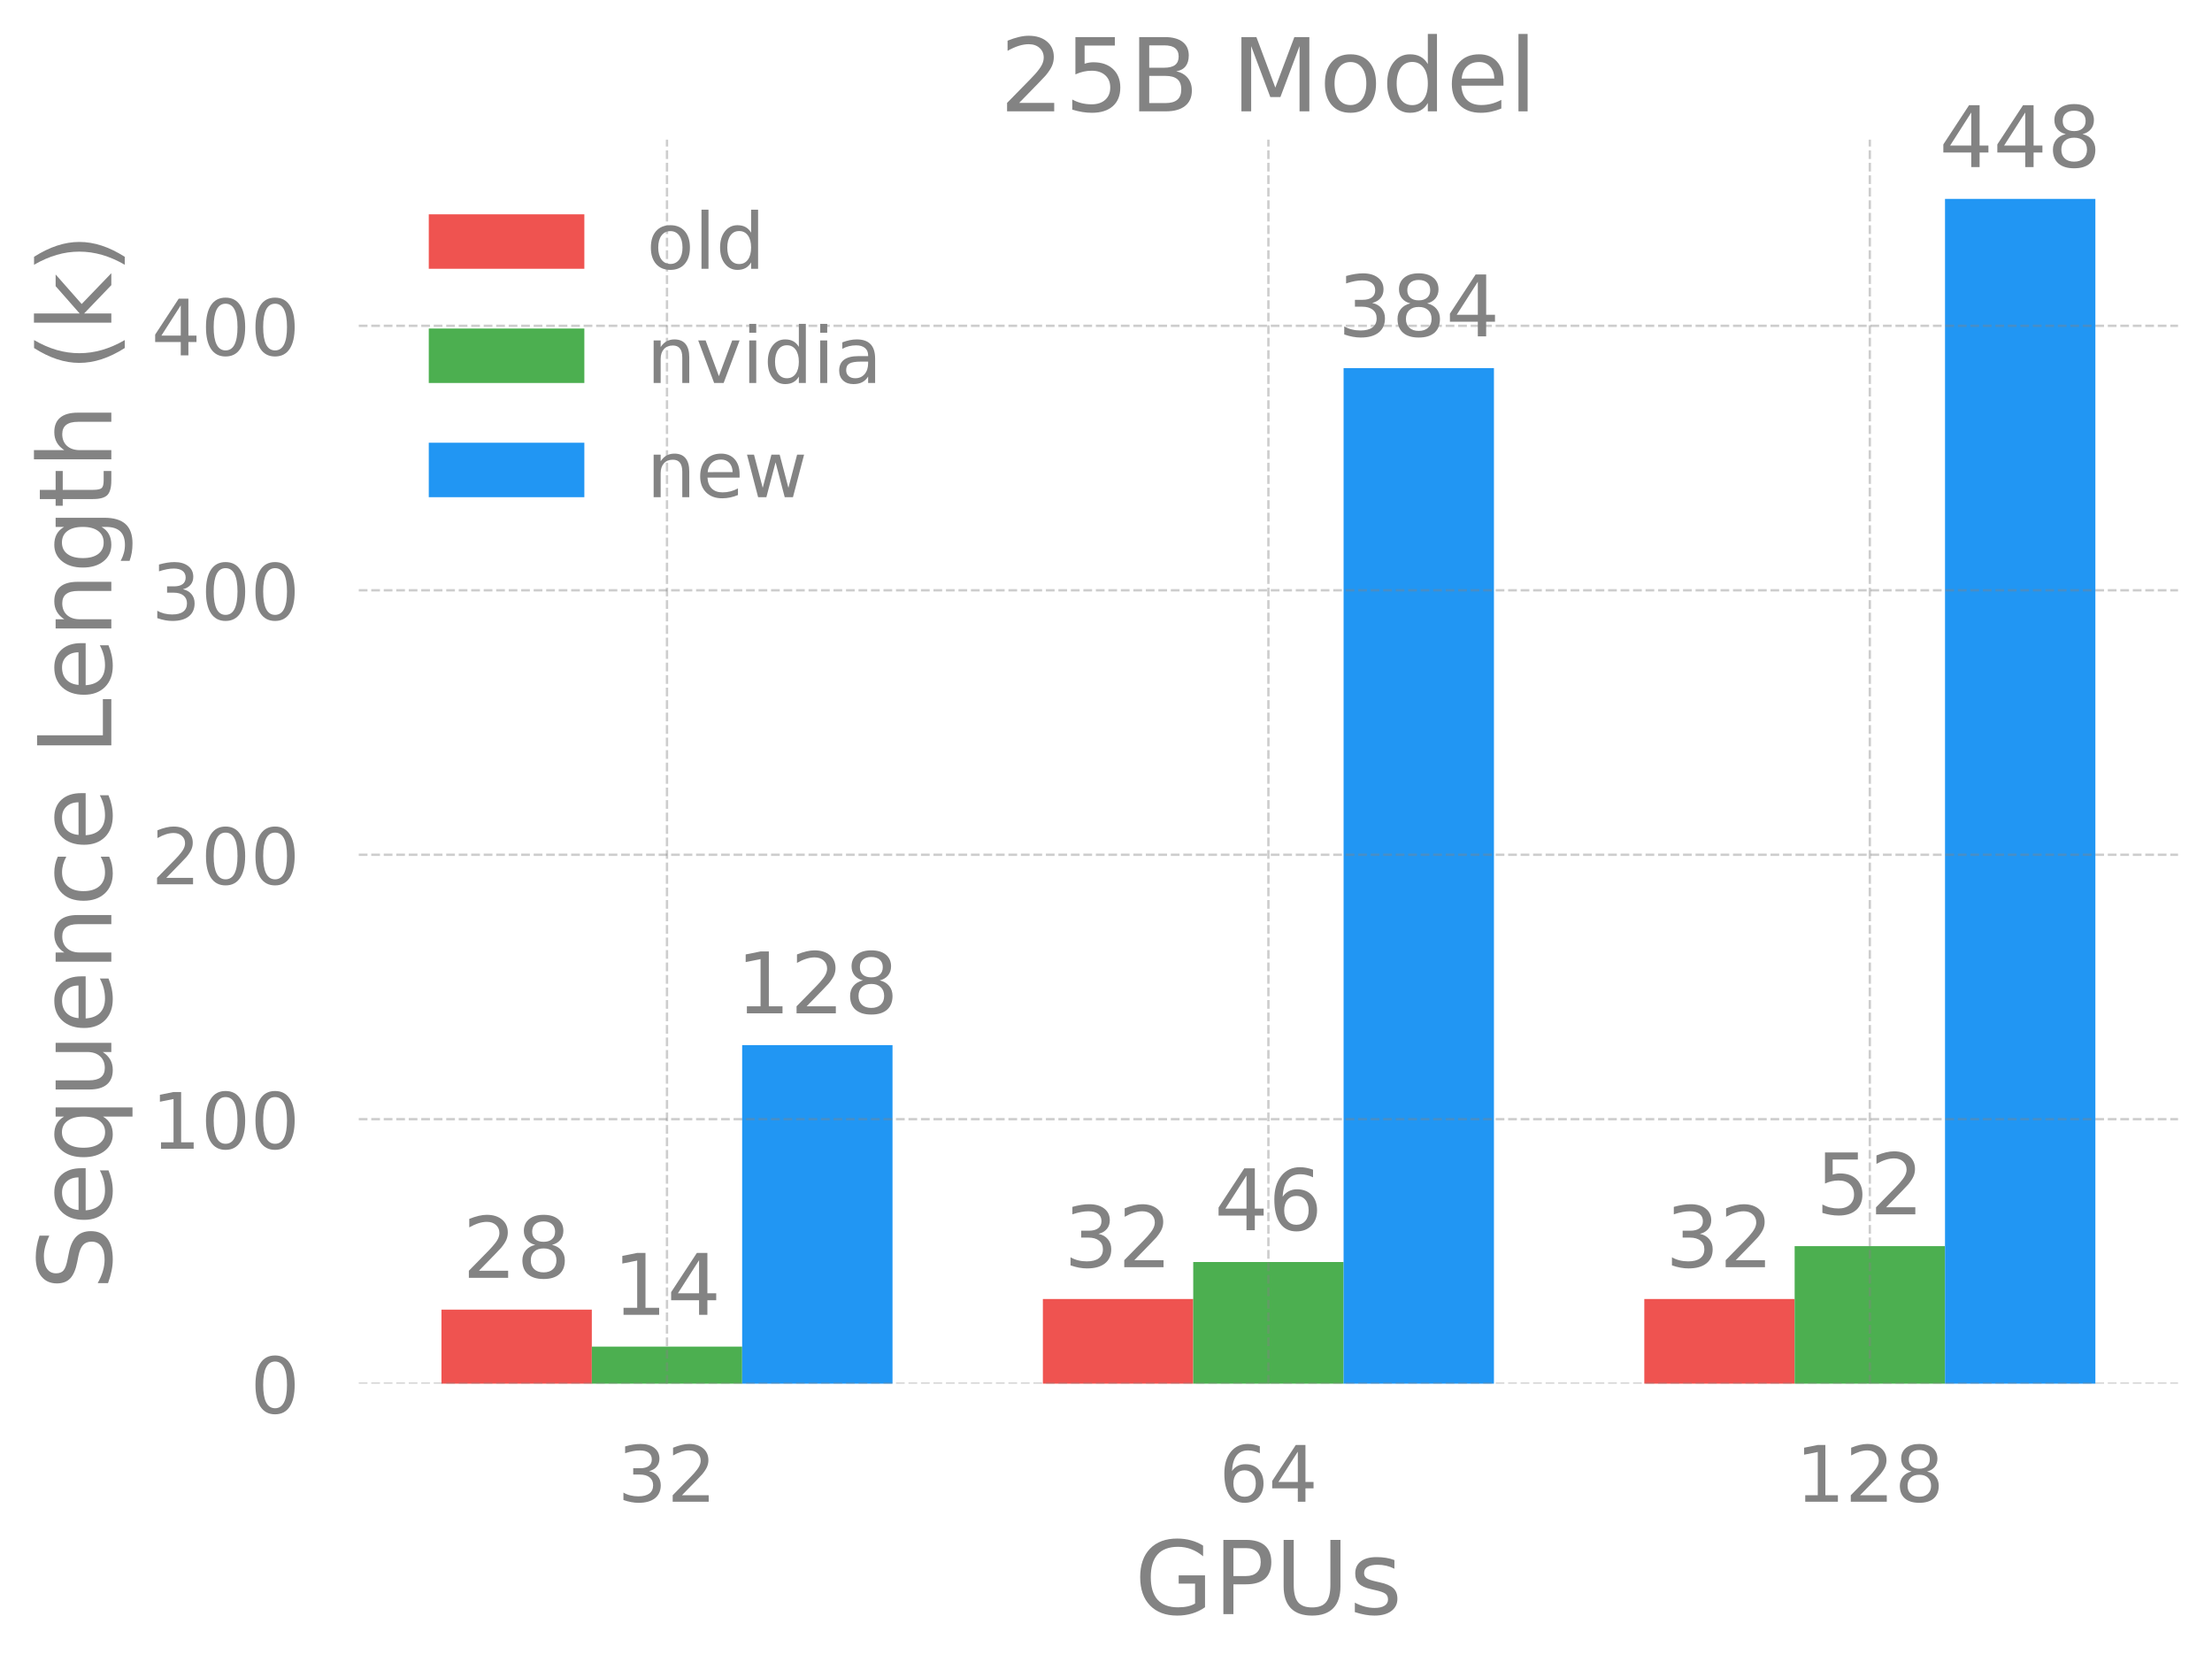
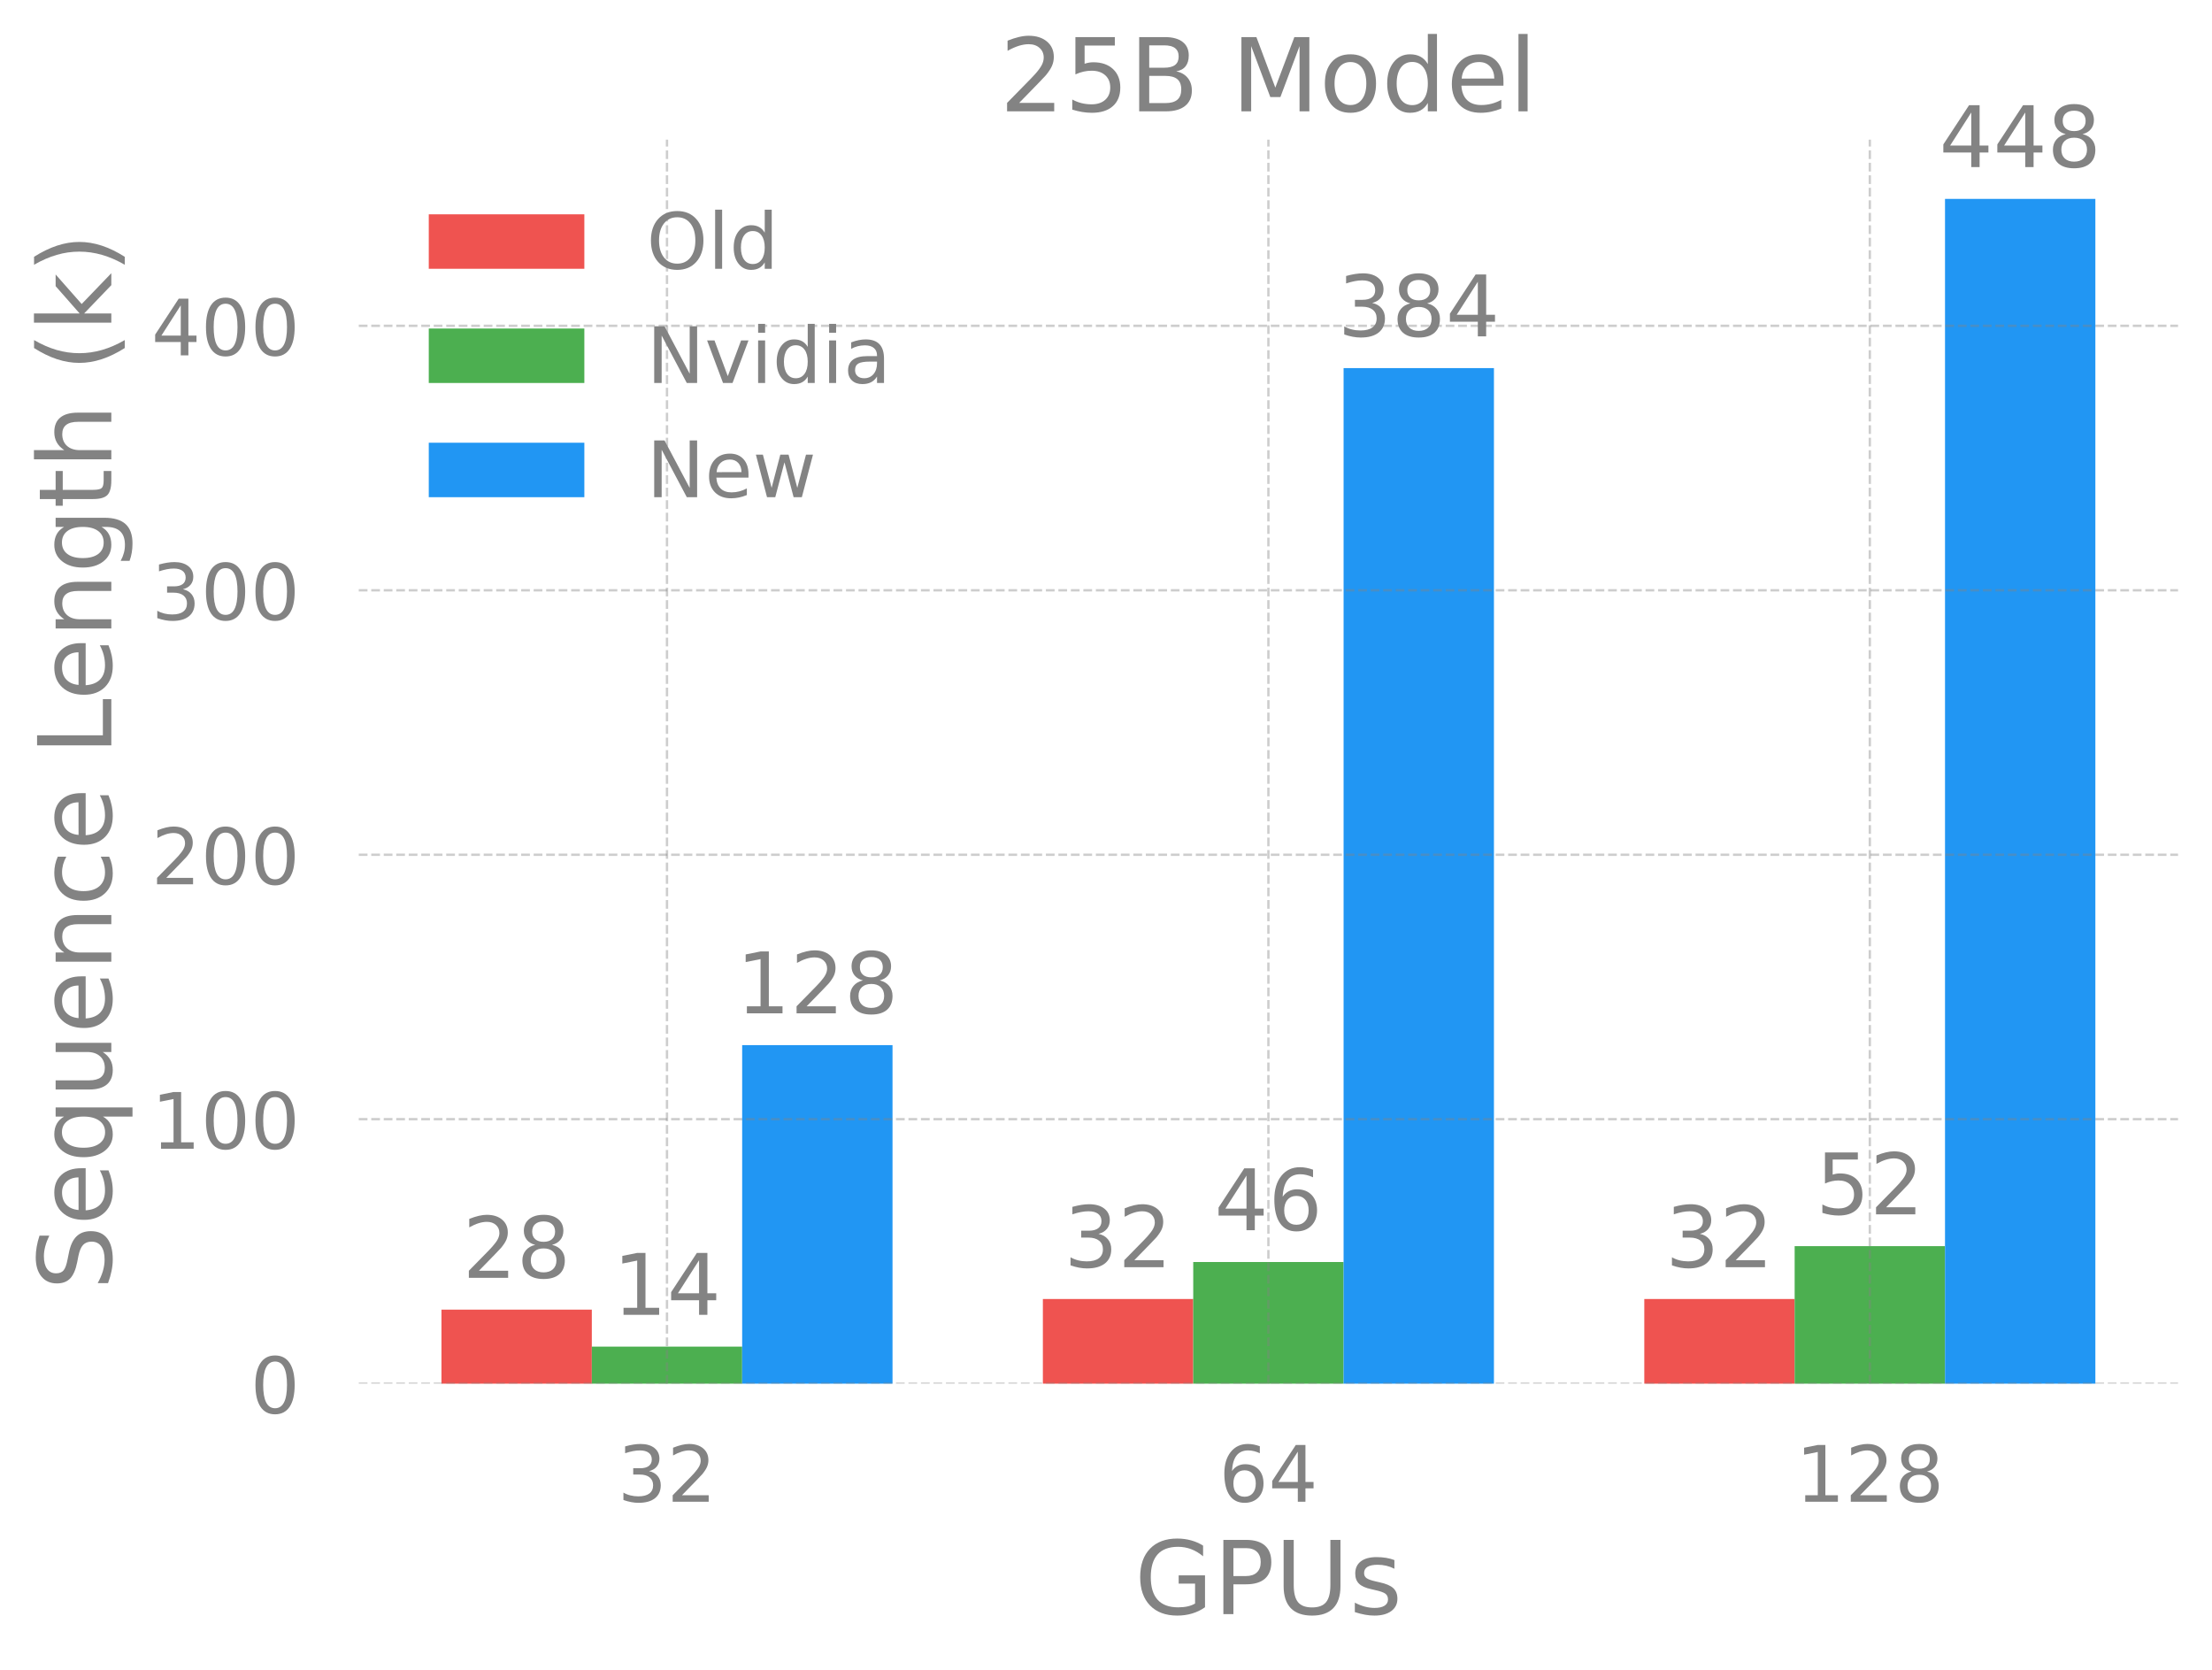
<svg xmlns="http://www.w3.org/2000/svg" xmlns:xlink="http://www.w3.org/1999/xlink" width="469.2pt" height="354pt" viewBox="0 0 469.2 354" version="1.1">
  <defs>
    <style type="text/css">*{stroke-linejoin: round; stroke-linecap: butt}</style>
  </defs>
  <g id="figure_1">
    <g id="patch_1">
      <path d="M 0 354  L 469.2 354  L 469.2 0  L 0 0  L 0 354  z " style="fill: none" />
    </g>
    <g id="axes_1">
      <g id="patch_2">
        <path d="M 76.099 293.426  L 462 293.426  L 462 29.613  L 76.099 29.613  L 76.099 293.426  z " style="fill: none" />
      </g>
      <g id="patch_3">
-         <path d="M 93.64 293.426  L 125.533 293.426  L 125.533 277.723  L 93.64 277.723  z " clip-path="url(#p9d251526aa)" style="fill: #ef5350" />
+         <path d="M 93.64 293.426  L 125.533 293.426  L 125.533 277.723  L 93.64 277.723  z " clip-path="url(#p5125af1ba8)" style="fill: #ef5350" />
      </g>
      <g id="patch_4">
-         <path d="M 221.21 293.426  L 253.103 293.426  L 253.103 275.479  L 221.21 275.479  z " clip-path="url(#p9d251526aa)" style="fill: #ef5350" />
+         <path d="M 221.21 293.426  L 253.103 293.426  L 253.103 275.479  L 221.21 275.479  z " clip-path="url(#p5125af1ba8)" style="fill: #ef5350" />
      </g>
      <g id="patch_5">
-         <path d="M 348.781 293.426  L 380.673 293.426  L 380.673 275.479  L 348.781 275.479  z " clip-path="url(#p9d251526aa)" style="fill: #ef5350" />
+         <path d="M 348.781 293.426  L 380.673 293.426  L 380.673 275.479  L 348.781 275.479  z " clip-path="url(#p5125af1ba8)" style="fill: #ef5350" />
      </g>
      <g id="patch_6">
-         <path d="M 125.533 293.426  L 157.425 293.426  L 157.425 285.574  L 125.533 285.574  z " clip-path="url(#p9d251526aa)" style="fill: #4caf50" />
+         <path d="M 125.533 293.426  L 157.425 293.426  L 157.425 285.574  L 125.533 285.574  z " clip-path="url(#p5125af1ba8)" style="fill: #4caf50" />
      </g>
      <g id="patch_7">
-         <path d="M 253.103 293.426  L 284.996 293.426  L 284.996 267.628  L 253.103 267.628  z " clip-path="url(#p9d251526aa)" style="fill: #4caf50" />
+         <path d="M 253.103 293.426  L 284.996 293.426  L 284.996 267.628  L 253.103 267.628  z " clip-path="url(#p5125af1ba8)" style="fill: #4caf50" />
      </g>
      <g id="patch_8">
-         <path d="M 380.673 293.426  L 412.566 293.426  L 412.566 264.263  L 380.673 264.263  z " clip-path="url(#p9d251526aa)" style="fill: #4caf50" />
+         <path d="M 380.673 293.426  L 412.566 293.426  L 412.566 264.263  L 380.673 264.263  z " clip-path="url(#p5125af1ba8)" style="fill: #4caf50" />
      </g>
      <g id="patch_9">
-         <path d="M 157.425 293.426  L 189.318 293.426  L 189.318 221.64  L 157.425 221.64  z " clip-path="url(#p9d251526aa)" style="fill: #2196f3" />
+         <path d="M 157.425 293.426  L 189.318 293.426  L 189.318 221.64  L 157.425 221.64  z " clip-path="url(#p5125af1ba8)" style="fill: #2196f3" />
      </g>
      <g id="patch_10">
-         <path d="M 284.996 293.426  L 316.888 293.426  L 316.888 78.068  L 284.996 78.068  z " clip-path="url(#p9d251526aa)" style="fill: #2196f3" />
+         <path d="M 284.996 293.426  L 316.888 293.426  L 316.888 78.068  L 284.996 78.068  z " clip-path="url(#p5125af1ba8)" style="fill: #2196f3" />
      </g>
      <g id="patch_11">
-         <path d="M 412.566 293.426  L 444.459 293.426  L 444.459 42.175  L 412.566 42.175  z " clip-path="url(#p9d251526aa)" style="fill: #2196f3" />
+         <path d="M 412.566 293.426  L 444.459 293.426  L 444.459 42.175  L 412.566 42.175  z " clip-path="url(#p5125af1ba8)" style="fill: #2196f3" />
      </g>
      <g id="matplotlib.axis_1">
        <g id="xtick_1">
          <g id="line2d_1">
-             <path d="M 141.479 293.426  L 141.479 29.613  " clip-path="url(#p9d251526aa)" style="fill: none; stroke-dasharray: 1.85,0.8; stroke-dashoffset: 0; stroke: #838383; stroke-opacity: 0.4; stroke-width: 0.5" />
+             <path d="M 141.479 293.426  L 141.479 29.613  " clip-path="url(#p5125af1ba8)" style="fill: none; stroke-dasharray: 1.85,0.8; stroke-dashoffset: 0; stroke: #838383; stroke-opacity: 0.4; stroke-width: 0.5" />
          </g>
          <g id="line2d_2">
            <defs>
-               <path id="mb4f9720b35" d="M 0 0  L 0 9  " style="stroke: #000000; stroke-opacity: 0; stroke-width: 1.875" />
-             </defs>
-             <g>
-               <use xlink:href="#mb4f9720b35" x="141.479" y="293.426" style="fill-opacity: 0; stroke: #000000; stroke-opacity: 0; stroke-width: 1.875" />
+               <path id="m84b6264bcd" d="M 0 0  L 0 9  " style="stroke: #000000; stroke-opacity: 0; stroke-width: 1.875" />
+             </defs>
+             <g>
+               <use xlink:href="#m84b6264bcd" x="141.479" y="293.426" style="fill-opacity: 0; stroke: #000000; stroke-opacity: 0; stroke-width: 1.875" />
            </g>
          </g>
          <g id="text_1">
            <g style="fill: #838383" transform="translate(130.9808 318.4633) scale(0.165 -0.165)">
              <defs>
                <path id="DejaVuSans-33" d="M 2597 2516  Q 3050 2419 3304 2112  Q 3559 1806 3559 1356  Q 3559 666 3084 287  Q 2609 -91 1734 -91  Q 1441 -91 1130 -33  Q 819 25 488 141  L 488 750  Q 750 597 1062 519  Q 1375 441 1716 441  Q 2309 441 2620 675  Q 2931 909 2931 1356  Q 2931 1769 2642 2001  Q 2353 2234 1838 2234  L 1294 2234  L 1294 2753  L 1863 2753  Q 2328 2753 2575 2939  Q 2822 3125 2822 3475  Q 2822 3834 2567 4026  Q 2313 4219 1838 4219  Q 1578 4219 1281 4162  Q 984 4106 628 3988  L 628 4550  Q 988 4650 1302 4700  Q 1616 4750 1894 4750  Q 2613 4750 3031 4423  Q 3450 4097 3450 3541  Q 3450 3153 3228 2886  Q 3006 2619 2597 2516  z " transform="scale(0.015625)" />
                <path id="DejaVuSans-32" d="M 1228 531  L 3431 531  L 3431 0  L 469 0  L 469 531  Q 828 903 1448 1529  Q 2069 2156 2228 2338  Q 2531 2678 2651 2914  Q 2772 3150 2772 3378  Q 2772 3750 2511 3984  Q 2250 4219 1831 4219  Q 1534 4219 1204 4116  Q 875 4013 500 3803  L 500 4441  Q 881 4594 1212 4672  Q 1544 4750 1819 4750  Q 2544 4750 2975 4387  Q 3406 4025 3406 3419  Q 3406 3131 3298 2873  Q 3191 2616 2906 2266  Q 2828 2175 2409 1742  Q 1991 1309 1228 531  z " transform="scale(0.015625)" />
              </defs>
              <use xlink:href="#DejaVuSans-33" />
              <use xlink:href="#DejaVuSans-32" x="63.623" />
            </g>
          </g>
        </g>
        <g id="xtick_2">
          <g id="line2d_3">
-             <path d="M 269.049 293.426  L 269.049 29.613  " clip-path="url(#p9d251526aa)" style="fill: none; stroke-dasharray: 1.85,0.8; stroke-dashoffset: 0; stroke: #838383; stroke-opacity: 0.4; stroke-width: 0.5" />
+             <path d="M 269.049 293.426  L 269.049 29.613  " clip-path="url(#p5125af1ba8)" style="fill: none; stroke-dasharray: 1.85,0.8; stroke-dashoffset: 0; stroke: #838383; stroke-opacity: 0.4; stroke-width: 0.5" />
          </g>
          <g id="line2d_4">
            <g>
-               <use xlink:href="#mb4f9720b35" x="269.049" y="293.426" style="fill-opacity: 0; stroke: #000000; stroke-opacity: 0; stroke-width: 1.875" />
+               <use xlink:href="#m84b6264bcd" x="269.049" y="293.426" style="fill-opacity: 0; stroke: #000000; stroke-opacity: 0; stroke-width: 1.875" />
            </g>
          </g>
          <g id="text_2">
            <g style="fill: #838383" transform="translate(258.5512 318.4633) scale(0.165 -0.165)">
              <defs>
                <path id="DejaVuSans-36" d="M 2113 2584  Q 1688 2584 1439 2293  Q 1191 2003 1191 1497  Q 1191 994 1439 701  Q 1688 409 2113 409  Q 2538 409 2786 701  Q 3034 994 3034 1497  Q 3034 2003 2786 2293  Q 2538 2584 2113 2584  z M 3366 4563  L 3366 3988  Q 3128 4100 2886 4159  Q 2644 4219 2406 4219  Q 1781 4219 1451 3797  Q 1122 3375 1075 2522  Q 1259 2794 1537 2939  Q 1816 3084 2150 3084  Q 2853 3084 3261 2657  Q 3669 2231 3669 1497  Q 3669 778 3244 343  Q 2819 -91 2113 -91  Q 1303 -91 875 529  Q 447 1150 447 2328  Q 447 3434 972 4092  Q 1497 4750 2381 4750  Q 2619 4750 2861 4703  Q 3103 4656 3366 4563  z " transform="scale(0.015625)" />
                <path id="DejaVuSans-34" d="M 2419 4116  L 825 1625  L 2419 1625  L 2419 4116  z M 2253 4666  L 3047 4666  L 3047 1625  L 3713 1625  L 3713 1100  L 3047 1100  L 3047 0  L 2419 0  L 2419 1100  L 313 1100  L 313 1709  L 2253 4666  z " transform="scale(0.015625)" />
              </defs>
              <use xlink:href="#DejaVuSans-36" />
              <use xlink:href="#DejaVuSans-34" x="63.623" />
            </g>
          </g>
        </g>
        <g id="xtick_3">
          <g id="line2d_5">
-             <path d="M 396.62 293.426  L 396.62 29.613  " clip-path="url(#p9d251526aa)" style="fill: none; stroke-dasharray: 1.85,0.8; stroke-dashoffset: 0; stroke: #838383; stroke-opacity: 0.4; stroke-width: 0.5" />
+             <path d="M 396.62 293.426  L 396.62 29.613  " clip-path="url(#p5125af1ba8)" style="fill: none; stroke-dasharray: 1.85,0.8; stroke-dashoffset: 0; stroke: #838383; stroke-opacity: 0.4; stroke-width: 0.5" />
          </g>
          <g id="line2d_6">
            <g>
-               <use xlink:href="#mb4f9720b35" x="396.62" y="293.426" style="fill-opacity: 0; stroke: #000000; stroke-opacity: 0; stroke-width: 1.875" />
+               <use xlink:href="#m84b6264bcd" x="396.62" y="293.426" style="fill-opacity: 0; stroke: #000000; stroke-opacity: 0; stroke-width: 1.875" />
            </g>
          </g>
          <g id="text_3">
            <g style="fill: #838383" transform="translate(380.8725 318.4633) scale(0.165 -0.165)">
              <defs>
                <path id="DejaVuSans-31" d="M 794 531  L 1825 531  L 1825 4091  L 703 3866  L 703 4441  L 1819 4666  L 2450 4666  L 2450 531  L 3481 531  L 3481 0  L 794 0  L 794 531  z " transform="scale(0.015625)" />
                <path id="DejaVuSans-38" d="M 2034 2216  Q 1584 2216 1326 1975  Q 1069 1734 1069 1313  Q 1069 891 1326 650  Q 1584 409 2034 409  Q 2484 409 2743 651  Q 3003 894 3003 1313  Q 3003 1734 2745 1975  Q 2488 2216 2034 2216  z M 1403 2484  Q 997 2584 770 2862  Q 544 3141 544 3541  Q 544 4100 942 4425  Q 1341 4750 2034 4750  Q 2731 4750 3128 4425  Q 3525 4100 3525 3541  Q 3525 3141 3298 2862  Q 3072 2584 2669 2484  Q 3125 2378 3379 2068  Q 3634 1759 3634 1313  Q 3634 634 3220 271  Q 2806 -91 2034 -91  Q 1263 -91 848 271  Q 434 634 434 1313  Q 434 1759 690 2068  Q 947 2378 1403 2484  z M 1172 3481  Q 1172 3119 1398 2916  Q 1625 2713 2034 2713  Q 2441 2713 2670 2916  Q 2900 3119 2900 3481  Q 2900 3844 2670 4047  Q 2441 4250 2034 4250  Q 1625 4250 1398 4047  Q 1172 3844 1172 3481  z " transform="scale(0.015625)" />
              </defs>
              <use xlink:href="#DejaVuSans-31" />
              <use xlink:href="#DejaVuSans-32" x="63.623" />
              <use xlink:href="#DejaVuSans-38" x="127.246" />
            </g>
          </g>
        </g>
        <g id="text_4">
          <g style="fill: #838383" transform="translate(240.6386 342.3074) scale(0.216 -0.216)">
            <defs>
              <path id="DejaVuSans-47" d="M 3809 666  L 3809 1919  L 2778 1919  L 2778 2438  L 4434 2438  L 4434 434  Q 4069 175 3628 42  Q 3188 -91 2688 -91  Q 1594 -91 976 548  Q 359 1188 359 2328  Q 359 3472 976 4111  Q 1594 4750 2688 4750  Q 3144 4750 3555 4637  Q 3966 4525 4313 4306  L 4313 3634  Q 3963 3931 3569 4081  Q 3175 4231 2741 4231  Q 1884 4231 1454 3753  Q 1025 3275 1025 2328  Q 1025 1384 1454 906  Q 1884 428 2741 428  Q 3075 428 3337 486  Q 3600 544 3809 666  z " transform="scale(0.015625)" />
              <path id="DejaVuSans-50" d="M 1259 4147  L 1259 2394  L 2053 2394  Q 2494 2394 2734 2622  Q 2975 2850 2975 3272  Q 2975 3691 2734 3919  Q 2494 4147 2053 4147  L 1259 4147  z M 628 4666  L 2053 4666  Q 2838 4666 3239 4311  Q 3641 3956 3641 3272  Q 3641 2581 3239 2228  Q 2838 1875 2053 1875  L 1259 1875  L 1259 0  L 628 0  L 628 4666  z " transform="scale(0.015625)" />
              <path id="DejaVuSans-55" d="M 556 4666  L 1191 4666  L 1191 1831  Q 1191 1081 1462 751  Q 1734 422 2344 422  Q 2950 422 3222 751  Q 3494 1081 3494 1831  L 3494 4666  L 4128 4666  L 4128 1753  Q 4128 841 3676 375  Q 3225 -91 2344 -91  Q 1459 -91 1007 375  Q 556 841 556 1753  L 556 4666  z " transform="scale(0.015625)" />
              <path id="DejaVuSans-73" d="M 2834 3397  L 2834 2853  Q 2591 2978 2328 3040  Q 2066 3103 1784 3103  Q 1356 3103 1142 2972  Q 928 2841 928 2578  Q 928 2378 1081 2264  Q 1234 2150 1697 2047  L 1894 2003  Q 2506 1872 2764 1633  Q 3022 1394 3022 966  Q 3022 478 2636 193  Q 2250 -91 1575 -91  Q 1294 -91 989 -36  Q 684 19 347 128  L 347 722  Q 666 556 975 473  Q 1284 391 1588 391  Q 1994 391 2212 530  Q 2431 669 2431 922  Q 2431 1156 2273 1281  Q 2116 1406 1581 1522  L 1381 1569  Q 847 1681 609 1914  Q 372 2147 372 2553  Q 372 3047 722 3315  Q 1072 3584 1716 3584  Q 2034 3584 2315 3537  Q 2597 3491 2834 3397  z " transform="scale(0.015625)" />
            </defs>
            <use xlink:href="#DejaVuSans-47" />
            <use xlink:href="#DejaVuSans-50" x="77.49" />
            <use xlink:href="#DejaVuSans-55" x="137.793" />
            <use xlink:href="#DejaVuSans-73" x="210.986" />
          </g>
        </g>
      </g>
      <g id="matplotlib.axis_2">
        <g id="ytick_1">
          <g id="line2d_7">
-             <path d="M 76.099 293.426  L 462 293.426  " clip-path="url(#p9d251526aa)" style="fill: none; stroke-dasharray: 1.85,0.8; stroke-dashoffset: 0; stroke: #838383; stroke-opacity: 0.4; stroke-width: 0.5" />
+             <path d="M 76.099 293.426  L 462 293.426  " clip-path="url(#p5125af1ba8)" style="fill: none; stroke-dasharray: 1.85,0.8; stroke-dashoffset: 0; stroke: #838383; stroke-opacity: 0.4; stroke-width: 0.5" />
          </g>
          <g id="line2d_8">
            <defs>
-               <path id="ma8afd47af8" d="M 0 0  L -9 0  " style="stroke: #000000; stroke-opacity: 0; stroke-width: 1.875" />
-             </defs>
-             <g>
-               <use xlink:href="#ma8afd47af8" x="76.099" y="293.426" style="fill-opacity: 0; stroke: #000000; stroke-opacity: 0; stroke-width: 1.875" />
+               <path id="mdd9298e458" d="M 0 0  L -9 0  " style="stroke: #000000; stroke-opacity: 0; stroke-width: 1.875" />
+             </defs>
+             <g>
+               <use xlink:href="#mdd9298e458" x="76.099" y="293.426" style="fill-opacity: 0; stroke: #000000; stroke-opacity: 0; stroke-width: 1.875" />
            </g>
          </g>
          <g id="text_5">
            <g style="fill: #838383" transform="translate(53.101 299.6946) scale(0.165 -0.165)">
              <defs>
                <path id="DejaVuSans-30" d="M 2034 4250  Q 1547 4250 1301 3770  Q 1056 3291 1056 2328  Q 1056 1369 1301 889  Q 1547 409 2034 409  Q 2525 409 2770 889  Q 3016 1369 3016 2328  Q 3016 3291 2770 3770  Q 2525 4250 2034 4250  z M 2034 4750  Q 2819 4750 3233 4129  Q 3647 3509 3647 2328  Q 3647 1150 3233 529  Q 2819 -91 2034 -91  Q 1250 -91 836 529  Q 422 1150 422 2328  Q 422 3509 836 4129  Q 1250 4750 2034 4750  z " transform="scale(0.015625)" />
              </defs>
              <use xlink:href="#DejaVuSans-30" />
            </g>
          </g>
        </g>
        <g id="ytick_2">
          <g id="line2d_9">
-             <path d="M 76.099 237.343  L 462 237.343  " clip-path="url(#p9d251526aa)" style="fill: none; stroke-dasharray: 1.85,0.8; stroke-dashoffset: 0; stroke: #838383; stroke-opacity: 0.4; stroke-width: 0.5" />
+             <path d="M 76.099 237.343  L 462 237.343  " clip-path="url(#p5125af1ba8)" style="fill: none; stroke-dasharray: 1.85,0.8; stroke-dashoffset: 0; stroke: #838383; stroke-opacity: 0.4; stroke-width: 0.5" />
          </g>
          <g id="line2d_10">
            <g>
-               <use xlink:href="#ma8afd47af8" x="76.099" y="237.343" style="fill-opacity: 0; stroke: #000000; stroke-opacity: 0; stroke-width: 1.875" />
+               <use xlink:href="#mdd9298e458" x="76.099" y="237.343" style="fill-opacity: 0; stroke: #000000; stroke-opacity: 0; stroke-width: 1.875" />
            </g>
          </g>
          <g id="text_6">
            <g style="fill: #838383" transform="translate(32.10475 243.6118) scale(0.165 -0.165)">
              <use xlink:href="#DejaVuSans-31" />
              <use xlink:href="#DejaVuSans-30" x="63.623" />
              <use xlink:href="#DejaVuSans-30" x="127.246" />
            </g>
          </g>
        </g>
        <g id="ytick_3">
          <g id="line2d_11">
-             <path d="M 76.099 181.26  L 462 181.26  " clip-path="url(#p9d251526aa)" style="fill: none; stroke-dasharray: 1.85,0.8; stroke-dashoffset: 0; stroke: #838383; stroke-opacity: 0.4; stroke-width: 0.5" />
+             <path d="M 76.099 181.26  L 462 181.26  " clip-path="url(#p5125af1ba8)" style="fill: none; stroke-dasharray: 1.85,0.8; stroke-dashoffset: 0; stroke: #838383; stroke-opacity: 0.4; stroke-width: 0.5" />
          </g>
          <g id="line2d_12">
            <g>
-               <use xlink:href="#ma8afd47af8" x="76.099" y="181.26" style="fill-opacity: 0; stroke: #000000; stroke-opacity: 0; stroke-width: 1.875" />
+               <use xlink:href="#mdd9298e458" x="76.099" y="181.26" style="fill-opacity: 0; stroke: #000000; stroke-opacity: 0; stroke-width: 1.875" />
            </g>
          </g>
          <g id="text_7">
            <g style="fill: #838383" transform="translate(32.10475 187.5291) scale(0.165 -0.165)">
              <use xlink:href="#DejaVuSans-32" />
              <use xlink:href="#DejaVuSans-30" x="63.623" />
              <use xlink:href="#DejaVuSans-30" x="127.246" />
            </g>
          </g>
        </g>
        <g id="ytick_4">
          <g id="line2d_13">
-             <path d="M 76.099 125.178  L 462 125.178  " clip-path="url(#p9d251526aa)" style="fill: none; stroke-dasharray: 1.85,0.8; stroke-dashoffset: 0; stroke: #838383; stroke-opacity: 0.4; stroke-width: 0.5" />
+             <path d="M 76.099 125.178  L 462 125.178  " clip-path="url(#p5125af1ba8)" style="fill: none; stroke-dasharray: 1.85,0.8; stroke-dashoffset: 0; stroke: #838383; stroke-opacity: 0.4; stroke-width: 0.5" />
          </g>
          <g id="line2d_14">
            <g>
-               <use xlink:href="#ma8afd47af8" x="76.099" y="125.178" style="fill-opacity: 0; stroke: #000000; stroke-opacity: 0; stroke-width: 1.875" />
+               <use xlink:href="#mdd9298e458" x="76.099" y="125.178" style="fill-opacity: 0; stroke: #000000; stroke-opacity: 0; stroke-width: 1.875" />
            </g>
          </g>
          <g id="text_8">
            <g style="fill: #838383" transform="translate(32.10475 131.4463) scale(0.165 -0.165)">
              <use xlink:href="#DejaVuSans-33" />
              <use xlink:href="#DejaVuSans-30" x="63.623" />
              <use xlink:href="#DejaVuSans-30" x="127.246" />
            </g>
          </g>
        </g>
        <g id="ytick_5">
          <g id="line2d_15">
-             <path d="M 76.099 69.095  L 462 69.095  " clip-path="url(#p9d251526aa)" style="fill: none; stroke-dasharray: 1.85,0.8; stroke-dashoffset: 0; stroke: #838383; stroke-opacity: 0.4; stroke-width: 0.5" />
+             <path d="M 76.099 69.095  L 462 69.095  " clip-path="url(#p5125af1ba8)" style="fill: none; stroke-dasharray: 1.85,0.8; stroke-dashoffset: 0; stroke: #838383; stroke-opacity: 0.4; stroke-width: 0.5" />
          </g>
          <g id="line2d_16">
            <g>
-               <use xlink:href="#ma8afd47af8" x="76.099" y="69.095" style="fill-opacity: 0; stroke: #000000; stroke-opacity: 0; stroke-width: 1.875" />
+               <use xlink:href="#mdd9298e458" x="76.099" y="69.095" style="fill-opacity: 0; stroke: #000000; stroke-opacity: 0; stroke-width: 1.875" />
            </g>
          </g>
          <g id="text_9">
            <g style="fill: #838383" transform="translate(32.10475 75.36359) scale(0.165 -0.165)">
              <use xlink:href="#DejaVuSans-34" />
              <use xlink:href="#DejaVuSans-30" x="63.623" />
              <use xlink:href="#DejaVuSans-30" x="127.246" />
            </g>
          </g>
        </g>
        <g id="text_10">
          <g style="fill: #838383" transform="translate(23.61263 273.5946) rotate(-90) scale(0.216 -0.216)">
            <defs>
              <path id="DejaVuSans-53" d="M 3425 4513  L 3425 3897  Q 3066 4069 2747 4153  Q 2428 4238 2131 4238  Q 1616 4238 1336 4038  Q 1056 3838 1056 3469  Q 1056 3159 1242 3001  Q 1428 2844 1947 2747  L 2328 2669  Q 3034 2534 3370 2195  Q 3706 1856 3706 1288  Q 3706 609 3251 259  Q 2797 -91 1919 -91  Q 1588 -91 1214 -16  Q 841 59 441 206  L 441 856  Q 825 641 1194 531  Q 1563 422 1919 422  Q 2459 422 2753 634  Q 3047 847 3047 1241  Q 3047 1584 2836 1778  Q 2625 1972 2144 2069  L 1759 2144  Q 1053 2284 737 2584  Q 422 2884 422 3419  Q 422 4038 858 4394  Q 1294 4750 2059 4750  Q 2388 4750 2728 4690  Q 3069 4631 3425 4513  z " transform="scale(0.015625)" />
              <path id="DejaVuSans-65" d="M 3597 1894  L 3597 1613  L 953 1613  Q 991 1019 1311 708  Q 1631 397 2203 397  Q 2534 397 2845 478  Q 3156 559 3463 722  L 3463 178  Q 3153 47 2828 -22  Q 2503 -91 2169 -91  Q 1331 -91 842 396  Q 353 884 353 1716  Q 353 2575 817 3079  Q 1281 3584 2069 3584  Q 2775 3584 3186 3129  Q 3597 2675 3597 1894  z M 3022 2063  Q 3016 2534 2758 2815  Q 2500 3097 2075 3097  Q 1594 3097 1305 2825  Q 1016 2553 972 2059  L 3022 2063  z " transform="scale(0.015625)" />
              <path id="DejaVuSans-71" d="M 947 1747  Q 947 1113 1208 752  Q 1469 391 1925 391  Q 2381 391 2643 752  Q 2906 1113 2906 1747  Q 2906 2381 2643 2742  Q 2381 3103 1925 3103  Q 1469 3103 1208 2742  Q 947 2381 947 1747  z M 2906 525  Q 2725 213 2448 61  Q 2172 -91 1784 -91  Q 1150 -91 751 415  Q 353 922 353 1747  Q 353 2572 751 3078  Q 1150 3584 1784 3584  Q 2172 3584 2448 3432  Q 2725 3281 2906 2969  L 2906 3500  L 3481 3500  L 3481 -1331  L 2906 -1331  L 2906 525  z " transform="scale(0.015625)" />
              <path id="DejaVuSans-75" d="M 544 1381  L 544 3500  L 1119 3500  L 1119 1403  Q 1119 906 1312 657  Q 1506 409 1894 409  Q 2359 409 2629 706  Q 2900 1003 2900 1516  L 2900 3500  L 3475 3500  L 3475 0  L 2900 0  L 2900 538  Q 2691 219 2414 64  Q 2138 -91 1772 -91  Q 1169 -91 856 284  Q 544 659 544 1381  z M 1991 3584  L 1991 3584  z " transform="scale(0.015625)" />
              <path id="DejaVuSans-6e" d="M 3513 2113  L 3513 0  L 2938 0  L 2938 2094  Q 2938 2591 2744 2837  Q 2550 3084 2163 3084  Q 1697 3084 1428 2787  Q 1159 2491 1159 1978  L 1159 0  L 581 0  L 581 3500  L 1159 3500  L 1159 2956  Q 1366 3272 1645 3428  Q 1925 3584 2291 3584  Q 2894 3584 3203 3211  Q 3513 2838 3513 2113  z " transform="scale(0.015625)" />
              <path id="DejaVuSans-63" d="M 3122 3366  L 3122 2828  Q 2878 2963 2633 3030  Q 2388 3097 2138 3097  Q 1578 3097 1268 2742  Q 959 2388 959 1747  Q 959 1106 1268 751  Q 1578 397 2138 397  Q 2388 397 2633 464  Q 2878 531 3122 666  L 3122 134  Q 2881 22 2623 -34  Q 2366 -91 2075 -91  Q 1284 -91 818 406  Q 353 903 353 1747  Q 353 2603 823 3093  Q 1294 3584 2113 3584  Q 2378 3584 2631 3529  Q 2884 3475 3122 3366  z " transform="scale(0.015625)" />
              <path id="DejaVuSans-20" transform="scale(0.015625)" />
              <path id="DejaVuSans-4c" d="M 628 4666  L 1259 4666  L 1259 531  L 3531 531  L 3531 0  L 628 0  L 628 4666  z " transform="scale(0.015625)" />
              <path id="DejaVuSans-67" d="M 2906 1791  Q 2906 2416 2648 2759  Q 2391 3103 1925 3103  Q 1463 3103 1205 2759  Q 947 2416 947 1791  Q 947 1169 1205 825  Q 1463 481 1925 481  Q 2391 481 2648 825  Q 2906 1169 2906 1791  z M 3481 434  Q 3481 -459 3084 -895  Q 2688 -1331 1869 -1331  Q 1566 -1331 1297 -1286  Q 1028 -1241 775 -1147  L 775 -588  Q 1028 -725 1275 -790  Q 1522 -856 1778 -856  Q 2344 -856 2625 -561  Q 2906 -266 2906 331  L 2906 616  Q 2728 306 2450 153  Q 2172 0 1784 0  Q 1141 0 747 490  Q 353 981 353 1791  Q 353 2603 747 3093  Q 1141 3584 1784 3584  Q 2172 3584 2450 3431  Q 2728 3278 2906 2969  L 2906 3500  L 3481 3500  L 3481 434  z " transform="scale(0.015625)" />
              <path id="DejaVuSans-74" d="M 1172 4494  L 1172 3500  L 2356 3500  L 2356 3053  L 1172 3053  L 1172 1153  Q 1172 725 1289 603  Q 1406 481 1766 481  L 2356 481  L 2356 0  L 1766 0  Q 1100 0 847 248  Q 594 497 594 1153  L 594 3053  L 172 3053  L 172 3500  L 594 3500  L 594 4494  L 1172 4494  z " transform="scale(0.015625)" />
              <path id="DejaVuSans-68" d="M 3513 2113  L 3513 0  L 2938 0  L 2938 2094  Q 2938 2591 2744 2837  Q 2550 3084 2163 3084  Q 1697 3084 1428 2787  Q 1159 2491 1159 1978  L 1159 0  L 581 0  L 581 4863  L 1159 4863  L 1159 2956  Q 1366 3272 1645 3428  Q 1925 3584 2291 3584  Q 2894 3584 3203 3211  Q 3513 2838 3513 2113  z " transform="scale(0.015625)" />
              <path id="DejaVuSans-28" d="M 1984 4856  Q 1566 4138 1362 3434  Q 1159 2731 1159 2009  Q 1159 1288 1364 580  Q 1569 -128 1984 -844  L 1484 -844  Q 1016 -109 783 600  Q 550 1309 550 2009  Q 550 2706 781 3412  Q 1013 4119 1484 4856  L 1984 4856  z " transform="scale(0.015625)" />
              <path id="DejaVuSans-6b" d="M 581 4863  L 1159 4863  L 1159 1991  L 2875 3500  L 3609 3500  L 1753 1863  L 3688 0  L 2938 0  L 1159 1709  L 1159 0  L 581 0  L 581 4863  z " transform="scale(0.015625)" />
              <path id="DejaVuSans-29" d="M 513 4856  L 1013 4856  Q 1481 4119 1714 3412  Q 1947 2706 1947 2009  Q 1947 1309 1714 600  Q 1481 -109 1013 -844  L 513 -844  Q 928 -128 1133 580  Q 1338 1288 1338 2009  Q 1338 2731 1133 3434  Q 928 4138 513 4856  z " transform="scale(0.015625)" />
            </defs>
            <use xlink:href="#DejaVuSans-53" />
            <use xlink:href="#DejaVuSans-65" x="63.477" />
            <use xlink:href="#DejaVuSans-71" x="125" />
            <use xlink:href="#DejaVuSans-75" x="188.477" />
            <use xlink:href="#DejaVuSans-65" x="251.855" />
            <use xlink:href="#DejaVuSans-6e" x="313.379" />
            <use xlink:href="#DejaVuSans-63" x="376.758" />
            <use xlink:href="#DejaVuSans-65" x="431.738" />
            <use xlink:href="#DejaVuSans-20" x="493.262" />
            <use xlink:href="#DejaVuSans-4c" x="525.049" />
            <use xlink:href="#DejaVuSans-65" x="579.012" />
            <use xlink:href="#DejaVuSans-6e" x="640.535" />
            <use xlink:href="#DejaVuSans-67" x="703.914" />
            <use xlink:href="#DejaVuSans-74" x="767.391" />
            <use xlink:href="#DejaVuSans-68" x="806.6" />
            <use xlink:href="#DejaVuSans-20" x="869.979" />
            <use xlink:href="#DejaVuSans-28" x="901.766" />
            <use xlink:href="#DejaVuSans-6b" x="940.779" />
            <use xlink:href="#DejaVuSans-29" x="998.689" />
          </g>
        </g>
      </g>
      <g id="patch_12">
        <path d="M 76.099 293.426  L 76.099 29.613  " style="fill: none" />
      </g>
      <g id="patch_13">
        <path d="M 462 293.426  L 462 29.613  " style="fill: none" />
      </g>
      <g id="patch_14">
        <path d="M 76.099 293.426  L 462 293.426  " style="fill: none" />
      </g>
      <g id="patch_15">
        <path d="M 76.099 29.613  L 462 29.613  " style="fill: none" />
      </g>
      <g id="text_11">
        <g style="fill: #838383" transform="translate(98.13385 270.9793) scale(0.18 -0.18)">
          <use xlink:href="#DejaVuSans-32" />
          <use xlink:href="#DejaVuSans-38" x="63.623" />
        </g>
      </g>
      <g id="text_12">
        <g style="fill: #838383" transform="translate(225.7042 268.7359) scale(0.18 -0.18)">
          <use xlink:href="#DejaVuSans-33" />
          <use xlink:href="#DejaVuSans-32" x="63.623" />
        </g>
      </g>
      <g id="text_13">
        <g style="fill: #838383" transform="translate(353.2746 268.7359) scale(0.18 -0.18)">
          <use xlink:href="#DejaVuSans-33" />
          <use xlink:href="#DejaVuSans-32" x="63.623" />
        </g>
      </g>
      <g id="text_14">
        <g style="fill: #838383" transform="translate(130.0264 278.8308) scale(0.18 -0.18)">
          <use xlink:href="#DejaVuSans-31" />
          <use xlink:href="#DejaVuSans-34" x="63.623" />
        </g>
      </g>
      <g id="text_15">
        <g style="fill: #838383" transform="translate(257.5968 260.8844) scale(0.18 -0.18)">
          <use xlink:href="#DejaVuSans-34" />
          <use xlink:href="#DejaVuSans-36" x="63.623" />
        </g>
      </g>
      <g id="text_16">
        <g style="fill: #838383" transform="translate(385.1672 257.5194) scale(0.18 -0.18)">
          <defs>
            <path id="DejaVuSans-35" d="M 691 4666  L 3169 4666  L 3169 4134  L 1269 4134  L 1269 2991  Q 1406 3038 1543 3061  Q 1681 3084 1819 3084  Q 2600 3084 3056 2656  Q 3513 2228 3513 1497  Q 3513 744 3044 326  Q 2575 -91 1722 -91  Q 1428 -91 1123 -41  Q 819 9 494 109  L 494 744  Q 775 591 1075 516  Q 1375 441 1709 441  Q 2250 441 2565 725  Q 2881 1009 2881 1497  Q 2881 1984 2565 2268  Q 2250 2553 1709 2553  Q 1456 2553 1204 2497  Q 953 2441 691 2322  L 691 4666  z " transform="scale(0.015625)" />
          </defs>
          <use xlink:href="#DejaVuSans-35" />
          <use xlink:href="#DejaVuSans-32" x="63.623" />
        </g>
      </g>
      <g id="text_17">
        <g style="fill: #838383" transform="translate(156.1928 214.8965) scale(0.18 -0.18)">
          <use xlink:href="#DejaVuSans-31" />
          <use xlink:href="#DejaVuSans-32" x="63.623" />
          <use xlink:href="#DejaVuSans-38" x="127.246" />
        </g>
      </g>
      <g id="text_18">
        <g style="fill: #838383" transform="translate(283.7632 71.32468) scale(0.18 -0.18)">
          <use xlink:href="#DejaVuSans-33" />
          <use xlink:href="#DejaVuSans-38" x="63.623" />
          <use xlink:href="#DejaVuSans-34" x="127.246" />
        </g>
      </g>
      <g id="text_19">
        <g style="fill: #838383" transform="translate(411.3335 35.43172) scale(0.18 -0.18)">
          <use xlink:href="#DejaVuSans-34" />
          <use xlink:href="#DejaVuSans-34" x="63.623" />
          <use xlink:href="#DejaVuSans-38" x="127.246" />
        </g>
      </g>
      <g id="text_20">
        <g style="fill: #838383" transform="translate(212.0354 23.61263) scale(0.216 -0.216)">
          <defs>
            <path id="DejaVuSans-42" d="M 1259 2228  L 1259 519  L 2272 519  Q 2781 519 3026 730  Q 3272 941 3272 1375  Q 3272 1813 3026 2020  Q 2781 2228 2272 2228  L 1259 2228  z M 1259 4147  L 1259 2741  L 2194 2741  Q 2656 2741 2882 2914  Q 3109 3088 3109 3444  Q 3109 3797 2882 3972  Q 2656 4147 2194 4147  L 1259 4147  z M 628 4666  L 2241 4666  Q 2963 4666 3353 4366  Q 3744 4066 3744 3513  Q 3744 3084 3544 2831  Q 3344 2578 2956 2516  Q 3422 2416 3680 2098  Q 3938 1781 3938 1306  Q 3938 681 3513 340  Q 3088 0 2303 0  L 628 0  L 628 4666  z " transform="scale(0.015625)" />
            <path id="DejaVuSans-4d" d="M 628 4666  L 1569 4666  L 2759 1491  L 3956 4666  L 4897 4666  L 4897 0  L 4281 0  L 4281 4097  L 3078 897  L 2444 897  L 1241 4097  L 1241 0  L 628 0  L 628 4666  z " transform="scale(0.015625)" />
            <path id="DejaVuSans-6f" d="M 1959 3097  Q 1497 3097 1228 2736  Q 959 2375 959 1747  Q 959 1119 1226 758  Q 1494 397 1959 397  Q 2419 397 2687 759  Q 2956 1122 2956 1747  Q 2956 2369 2687 2733  Q 2419 3097 1959 3097  z M 1959 3584  Q 2709 3584 3137 3096  Q 3566 2609 3566 1747  Q 3566 888 3137 398  Q 2709 -91 1959 -91  Q 1206 -91 779 398  Q 353 888 353 1747  Q 353 2609 779 3096  Q 1206 3584 1959 3584  z " transform="scale(0.015625)" />
            <path id="DejaVuSans-64" d="M 2906 2969  L 2906 4863  L 3481 4863  L 3481 0  L 2906 0  L 2906 525  Q 2725 213 2448 61  Q 2172 -91 1784 -91  Q 1150 -91 751 415  Q 353 922 353 1747  Q 353 2572 751 3078  Q 1150 3584 1784 3584  Q 2172 3584 2448 3432  Q 2725 3281 2906 2969  z M 947 1747  Q 947 1113 1208 752  Q 1469 391 1925 391  Q 2381 391 2643 752  Q 2906 1113 2906 1747  Q 2906 2381 2643 2742  Q 2381 3103 1925 3103  Q 1469 3103 1208 2742  Q 947 2381 947 1747  z " transform="scale(0.015625)" />
            <path id="DejaVuSans-6c" d="M 603 4863  L 1178 4863  L 1178 0  L 603 0  L 603 4863  z " transform="scale(0.015625)" />
          </defs>
          <use xlink:href="#DejaVuSans-32" />
          <use xlink:href="#DejaVuSans-35" x="63.623" />
          <use xlink:href="#DejaVuSans-42" x="127.246" />
          <use xlink:href="#DejaVuSans-20" x="195.85" />
          <use xlink:href="#DejaVuSans-4d" x="227.637" />
          <use xlink:href="#DejaVuSans-6f" x="313.916" />
          <use xlink:href="#DejaVuSans-64" x="375.098" />
          <use xlink:href="#DejaVuSans-65" x="438.574" />
          <use xlink:href="#DejaVuSans-6c" x="500.098" />
        </g>
      </g>
      <g id="legend_1">
        <g id="patch_16">
-           <path d="M 87.649 115.469  L 190.426 115.469  Q 193.726 115.469 193.726 112.169  L 193.726 41.163  Q 193.726 37.863 190.426 37.863  L 87.649 37.863  Q 84.349 37.863 84.349 41.163  L 84.349 112.169  Q 84.349 115.469 87.649 115.469  L 87.649 115.469  z " style="fill: none; opacity: 0.8" />
+           <path d="M 87.649 115.469  L 192.313 115.469  Q 195.613 115.469 195.613 112.169  L 195.613 41.163  Q 195.613 37.863 192.313 37.863  L 87.649 37.863  Q 84.349 37.863 84.349 41.163  L 84.349 112.169  Q 84.349 115.469 87.649 115.469  L 87.649 115.469  z " style="fill: none; opacity: 0.8" />
        </g>
        <g id="patch_17">
          <path d="M 90.949 57  L 123.949 57  L 123.949 45.45  L 90.949 45.45  z " style="fill: #ef5350" />
        </g>
        <g id="text_21">
          <g style="fill: #838383" transform="translate(137.1491 57.00005) scale(0.165 -0.165)">
-             <use xlink:href="#DejaVuSans-6f" />
-             <use xlink:href="#DejaVuSans-6c" x="61.182" />
-             <use xlink:href="#DejaVuSans-64" x="88.965" />
+             <defs>
+               <path id="DejaVuSans-4f" d="M 2522 4238  Q 1834 4238 1429 3725  Q 1025 3213 1025 2328  Q 1025 1447 1429 934  Q 1834 422 2522 422  Q 3209 422 3611 934  Q 4013 1447 4013 2328  Q 4013 3213 3611 3725  Q 3209 4238 2522 4238  z M 2522 4750  Q 3503 4750 4090 4092  Q 4678 3434 4678 2328  Q 4678 1225 4090 567  Q 3503 -91 2522 -91  Q 1538 -91 948 565  Q 359 1222 359 2328  Q 359 3434 948 4092  Q 1538 4750 2522 4750  z " transform="scale(0.015625)" />
+             </defs>
+             <use xlink:href="#DejaVuSans-4f" />
+             <use xlink:href="#DejaVuSans-6c" x="78.711" />
+             <use xlink:href="#DejaVuSans-64" x="106.494" />
          </g>
        </g>
        <g id="patch_18">
          <path d="M 90.949 81.219  L 123.949 81.219  L 123.949 69.669  L 90.949 69.669  z " style="fill: #4caf50" />
        </g>
        <g id="text_22">
          <g style="fill: #838383" transform="translate(137.1491 81.21895) scale(0.165 -0.165)">
            <defs>
+               <path id="DejaVuSans-4e" d="M 628 4666  L 1478 4666  L 3547 763  L 3547 4666  L 4159 4666  L 4159 0  L 3309 0  L 1241 3903  L 1241 0  L 628 0  L 628 4666  z " transform="scale(0.015625)" />
              <path id="DejaVuSans-76" d="M 191 3500  L 800 3500  L 1894 563  L 2988 3500  L 3597 3500  L 2284 0  L 1503 0  L 191 3500  z " transform="scale(0.015625)" />
              <path id="DejaVuSans-69" d="M 603 3500  L 1178 3500  L 1178 0  L 603 0  L 603 3500  z M 603 4863  L 1178 4863  L 1178 4134  L 603 4134  L 603 4863  z " transform="scale(0.015625)" />
              <path id="DejaVuSans-61" d="M 2194 1759  Q 1497 1759 1228 1600  Q 959 1441 959 1056  Q 959 750 1161 570  Q 1363 391 1709 391  Q 2188 391 2477 730  Q 2766 1069 2766 1631  L 2766 1759  L 2194 1759  z M 3341 1997  L 3341 0  L 2766 0  L 2766 531  Q 2569 213 2275 61  Q 1981 -91 1556 -91  Q 1019 -91 701 211  Q 384 513 384 1019  Q 384 1609 779 1909  Q 1175 2209 1959 2209  L 2766 2209  L 2766 2266  Q 2766 2663 2505 2880  Q 2244 3097 1772 3097  Q 1472 3097 1187 3025  Q 903 2953 641 2809  L 641 3341  Q 956 3463 1253 3523  Q 1550 3584 1831 3584  Q 2591 3584 2966 3190  Q 3341 2797 3341 1997  z " transform="scale(0.015625)" />
            </defs>
-             <use xlink:href="#DejaVuSans-6e" />
-             <use xlink:href="#DejaVuSans-76" x="63.379" />
-             <use xlink:href="#DejaVuSans-69" x="122.559" />
-             <use xlink:href="#DejaVuSans-64" x="150.342" />
-             <use xlink:href="#DejaVuSans-69" x="213.818" />
-             <use xlink:href="#DejaVuSans-61" x="241.602" />
+             <use xlink:href="#DejaVuSans-4e" />
+             <use xlink:href="#DejaVuSans-76" x="74.805" />
+             <use xlink:href="#DejaVuSans-69" x="133.984" />
+             <use xlink:href="#DejaVuSans-64" x="161.768" />
+             <use xlink:href="#DejaVuSans-69" x="225.244" />
+             <use xlink:href="#DejaVuSans-61" x="253.027" />
          </g>
        </g>
        <g id="patch_19">
          <path d="M 90.949 105.438  L 123.949 105.438  L 123.949 93.888  L 90.949 93.888  z " style="fill: #2196f3" />
        </g>
        <g id="text_23">
          <g style="fill: #838383" transform="translate(137.1491 105.4379) scale(0.165 -0.165)">
            <defs>
              <path id="DejaVuSans-77" d="M 269 3500  L 844 3500  L 1563 769  L 2278 3500  L 2956 3500  L 3675 769  L 4391 3500  L 4966 3500  L 4050 0  L 3372 0  L 2619 2869  L 1863 0  L 1184 0  L 269 3500  z " transform="scale(0.015625)" />
            </defs>
-             <use xlink:href="#DejaVuSans-6e" />
-             <use xlink:href="#DejaVuSans-65" x="63.379" />
-             <use xlink:href="#DejaVuSans-77" x="124.902" />
+             <use xlink:href="#DejaVuSans-4e" />
+             <use xlink:href="#DejaVuSans-65" x="74.805" />
+             <use xlink:href="#DejaVuSans-77" x="136.328" />
          </g>
        </g>
      </g>
    </g>
  </g>
  <defs>
-     <clipPath id="p9d251526aa">
+     <clipPath id="p5125af1ba8">
      <rect x="76.099" y="29.613" width="385.9" height="263.813" />
    </clipPath>
  </defs>
</svg>
